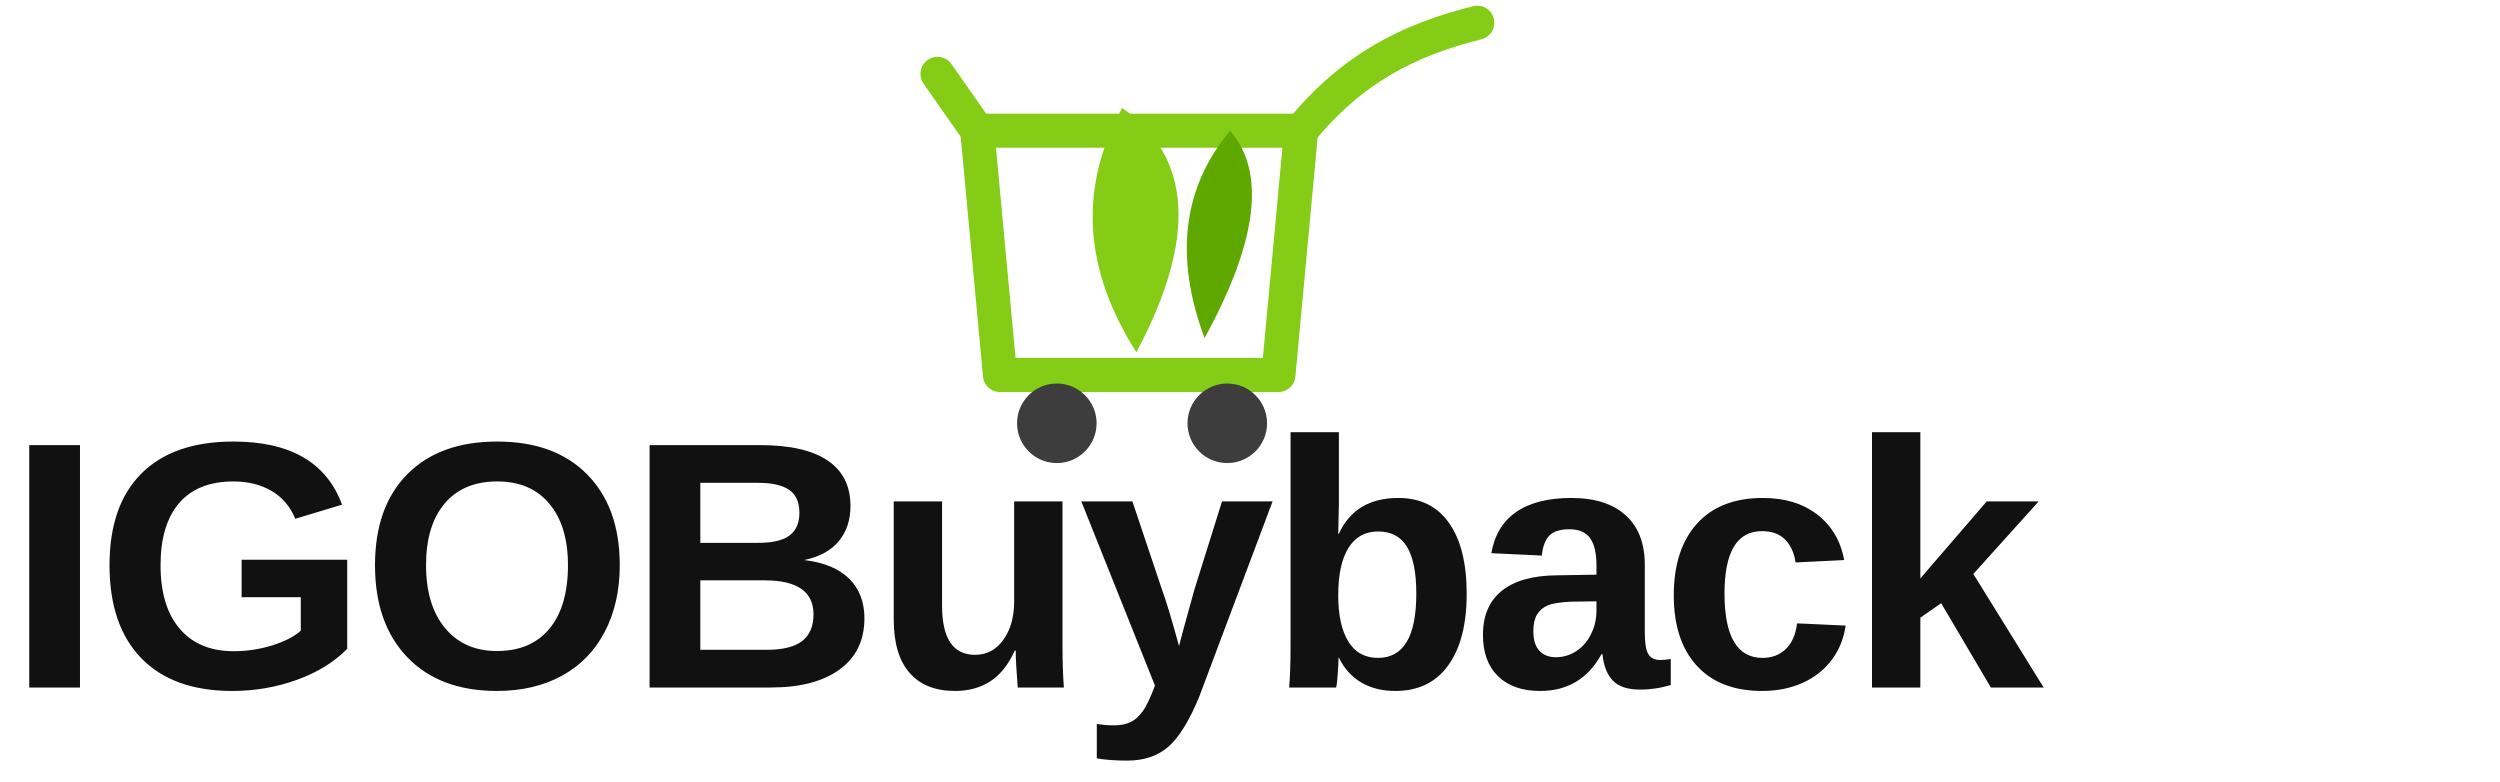
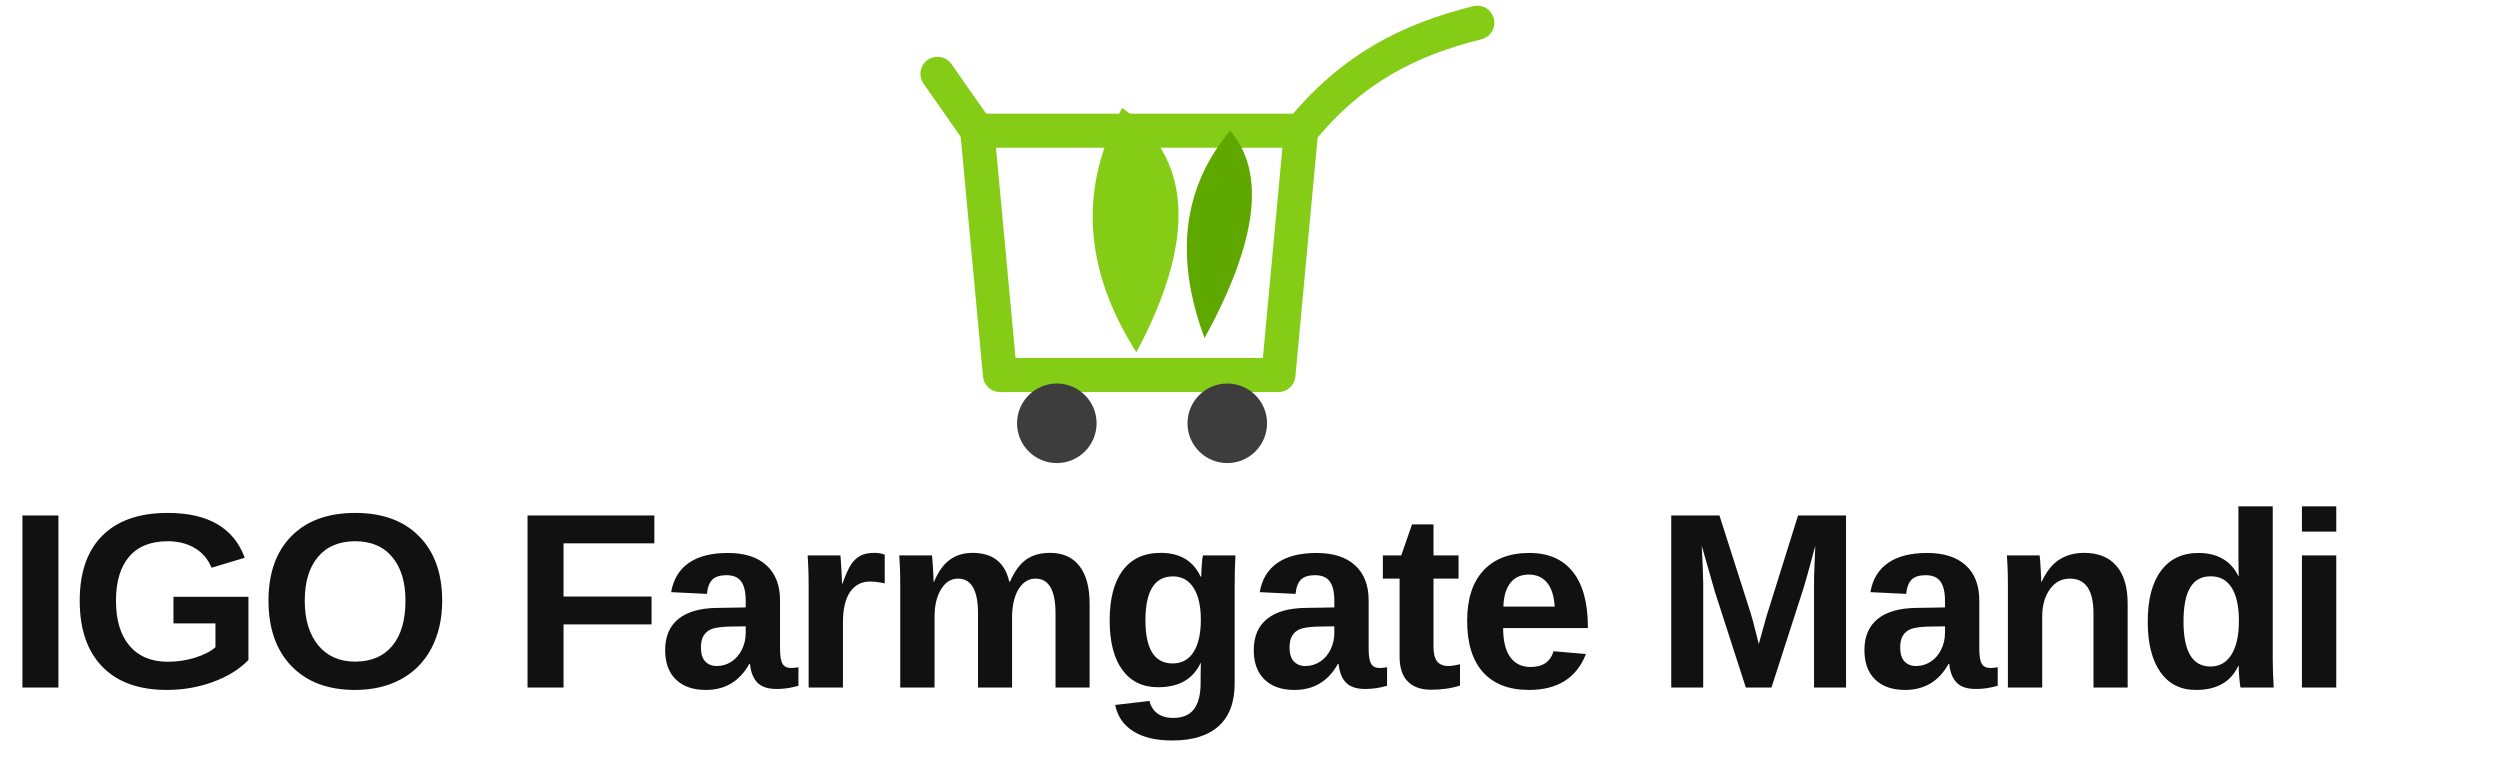
- <svg xmlns="http://www.w3.org/2000/svg" viewBox="0 0 880 275" role="img" aria-label="IGOBuyback Logo">
+ <svg xmlns="http://www.w3.org/2000/svg" viewBox="0 0 880 275" role="img" aria-label="IGO Farmgate Mandi Logo">
  <path d="M 352 132 L 344 46 L 458 46 L 450 132 Z" fill="none" stroke="#84CC16" stroke-width="12" stroke-linejoin="round" stroke-linecap="round" />
  <path d="M 458 46 C 476 24 496 14 520 8" fill="none" stroke="#84CC16" stroke-width="12" stroke-linecap="round" />
  <path d="M 344 46 L 330 26" fill="none" stroke="#84CC16" stroke-width="12" stroke-linecap="round" />
  <circle cx="372" cy="149" r="14" fill="#3D3D3D" />
  <circle cx="432" cy="149" r="14" fill="#3D3D3D" />
  <path d="M 400 124 Q 372 80 395 38 Q 432 64 400 124 Z" fill="#84CC16" />
  <path d="M 424 119 Q 408 76 433 46 Q 452 68 424 119 Z" fill="#5EA800" />
-   <text x="2" y="242" font-family="'Arial Black', 'Arial Bold', Arial, Helvetica, sans-serif" font-weight="900" font-size="124" fill="#111111" letter-spacing="-3">IGOBuyback</text>
+   <text x="2" y="242" font-family="'Arial Black', 'Arial Bold', Arial, Helvetica, sans-serif" font-weight="900" font-size="88" fill="#111111" letter-spacing="-2">IGO Farmgate Mandi</text>
</svg>
